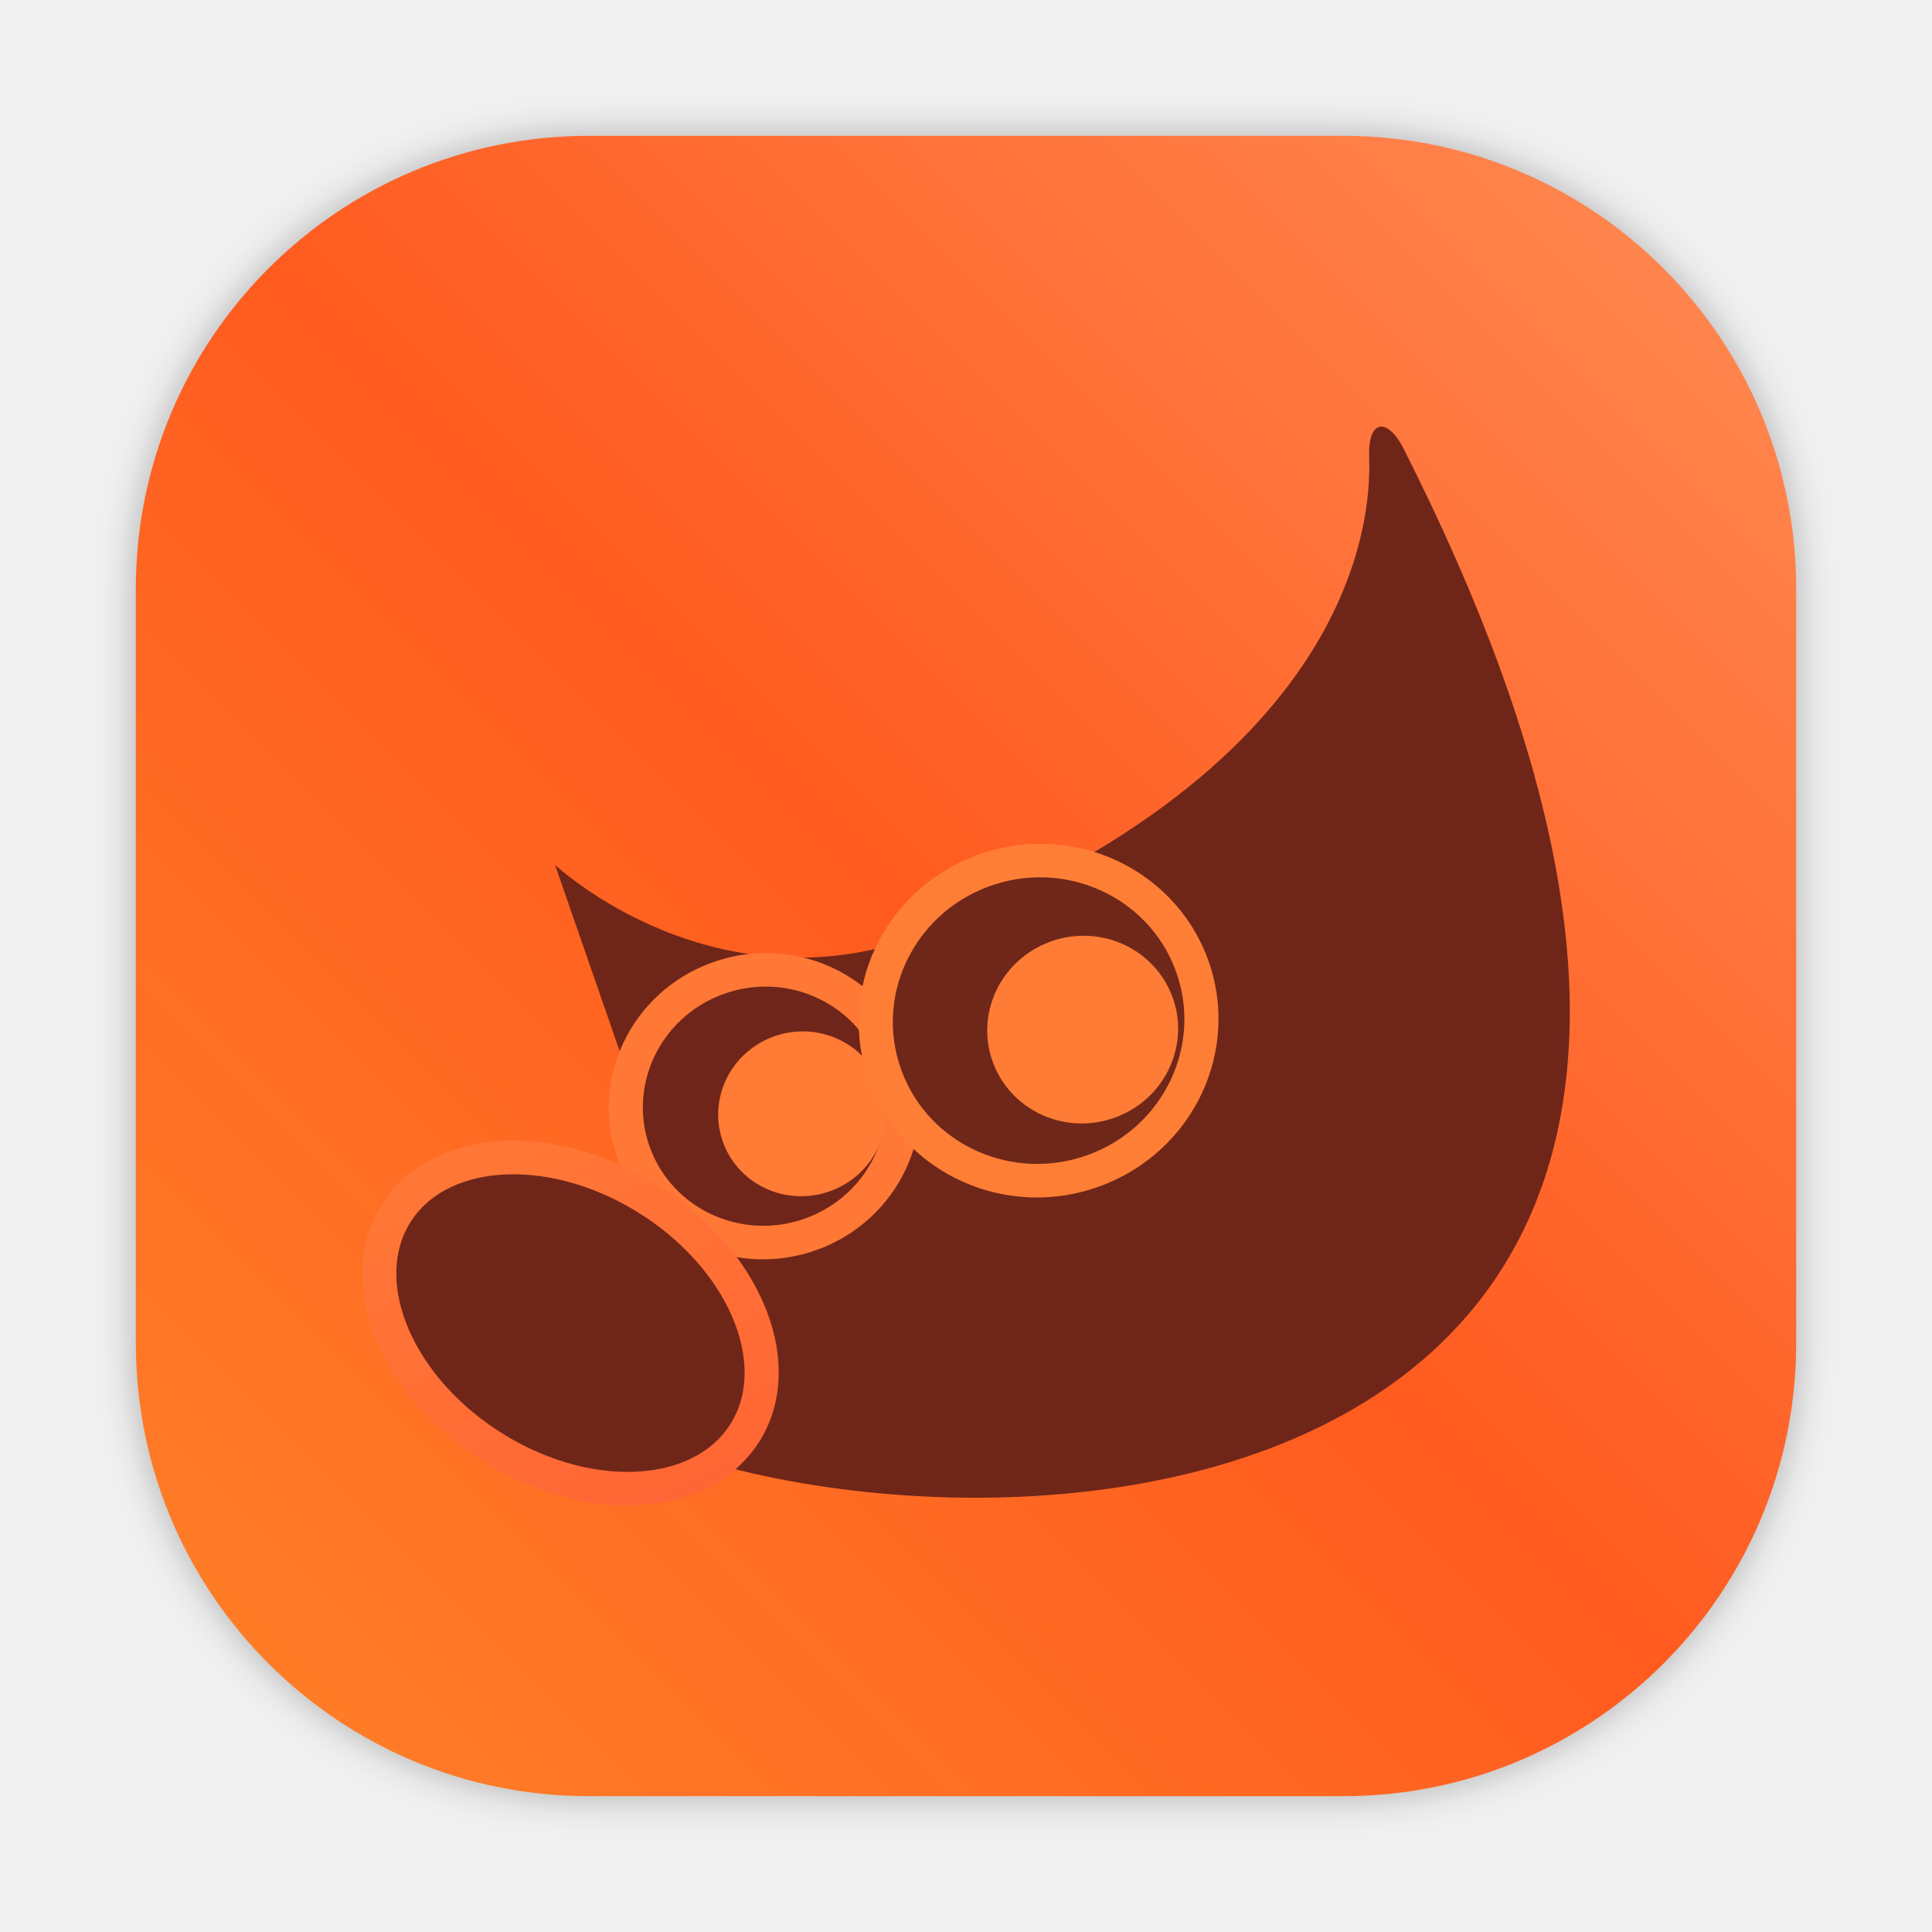
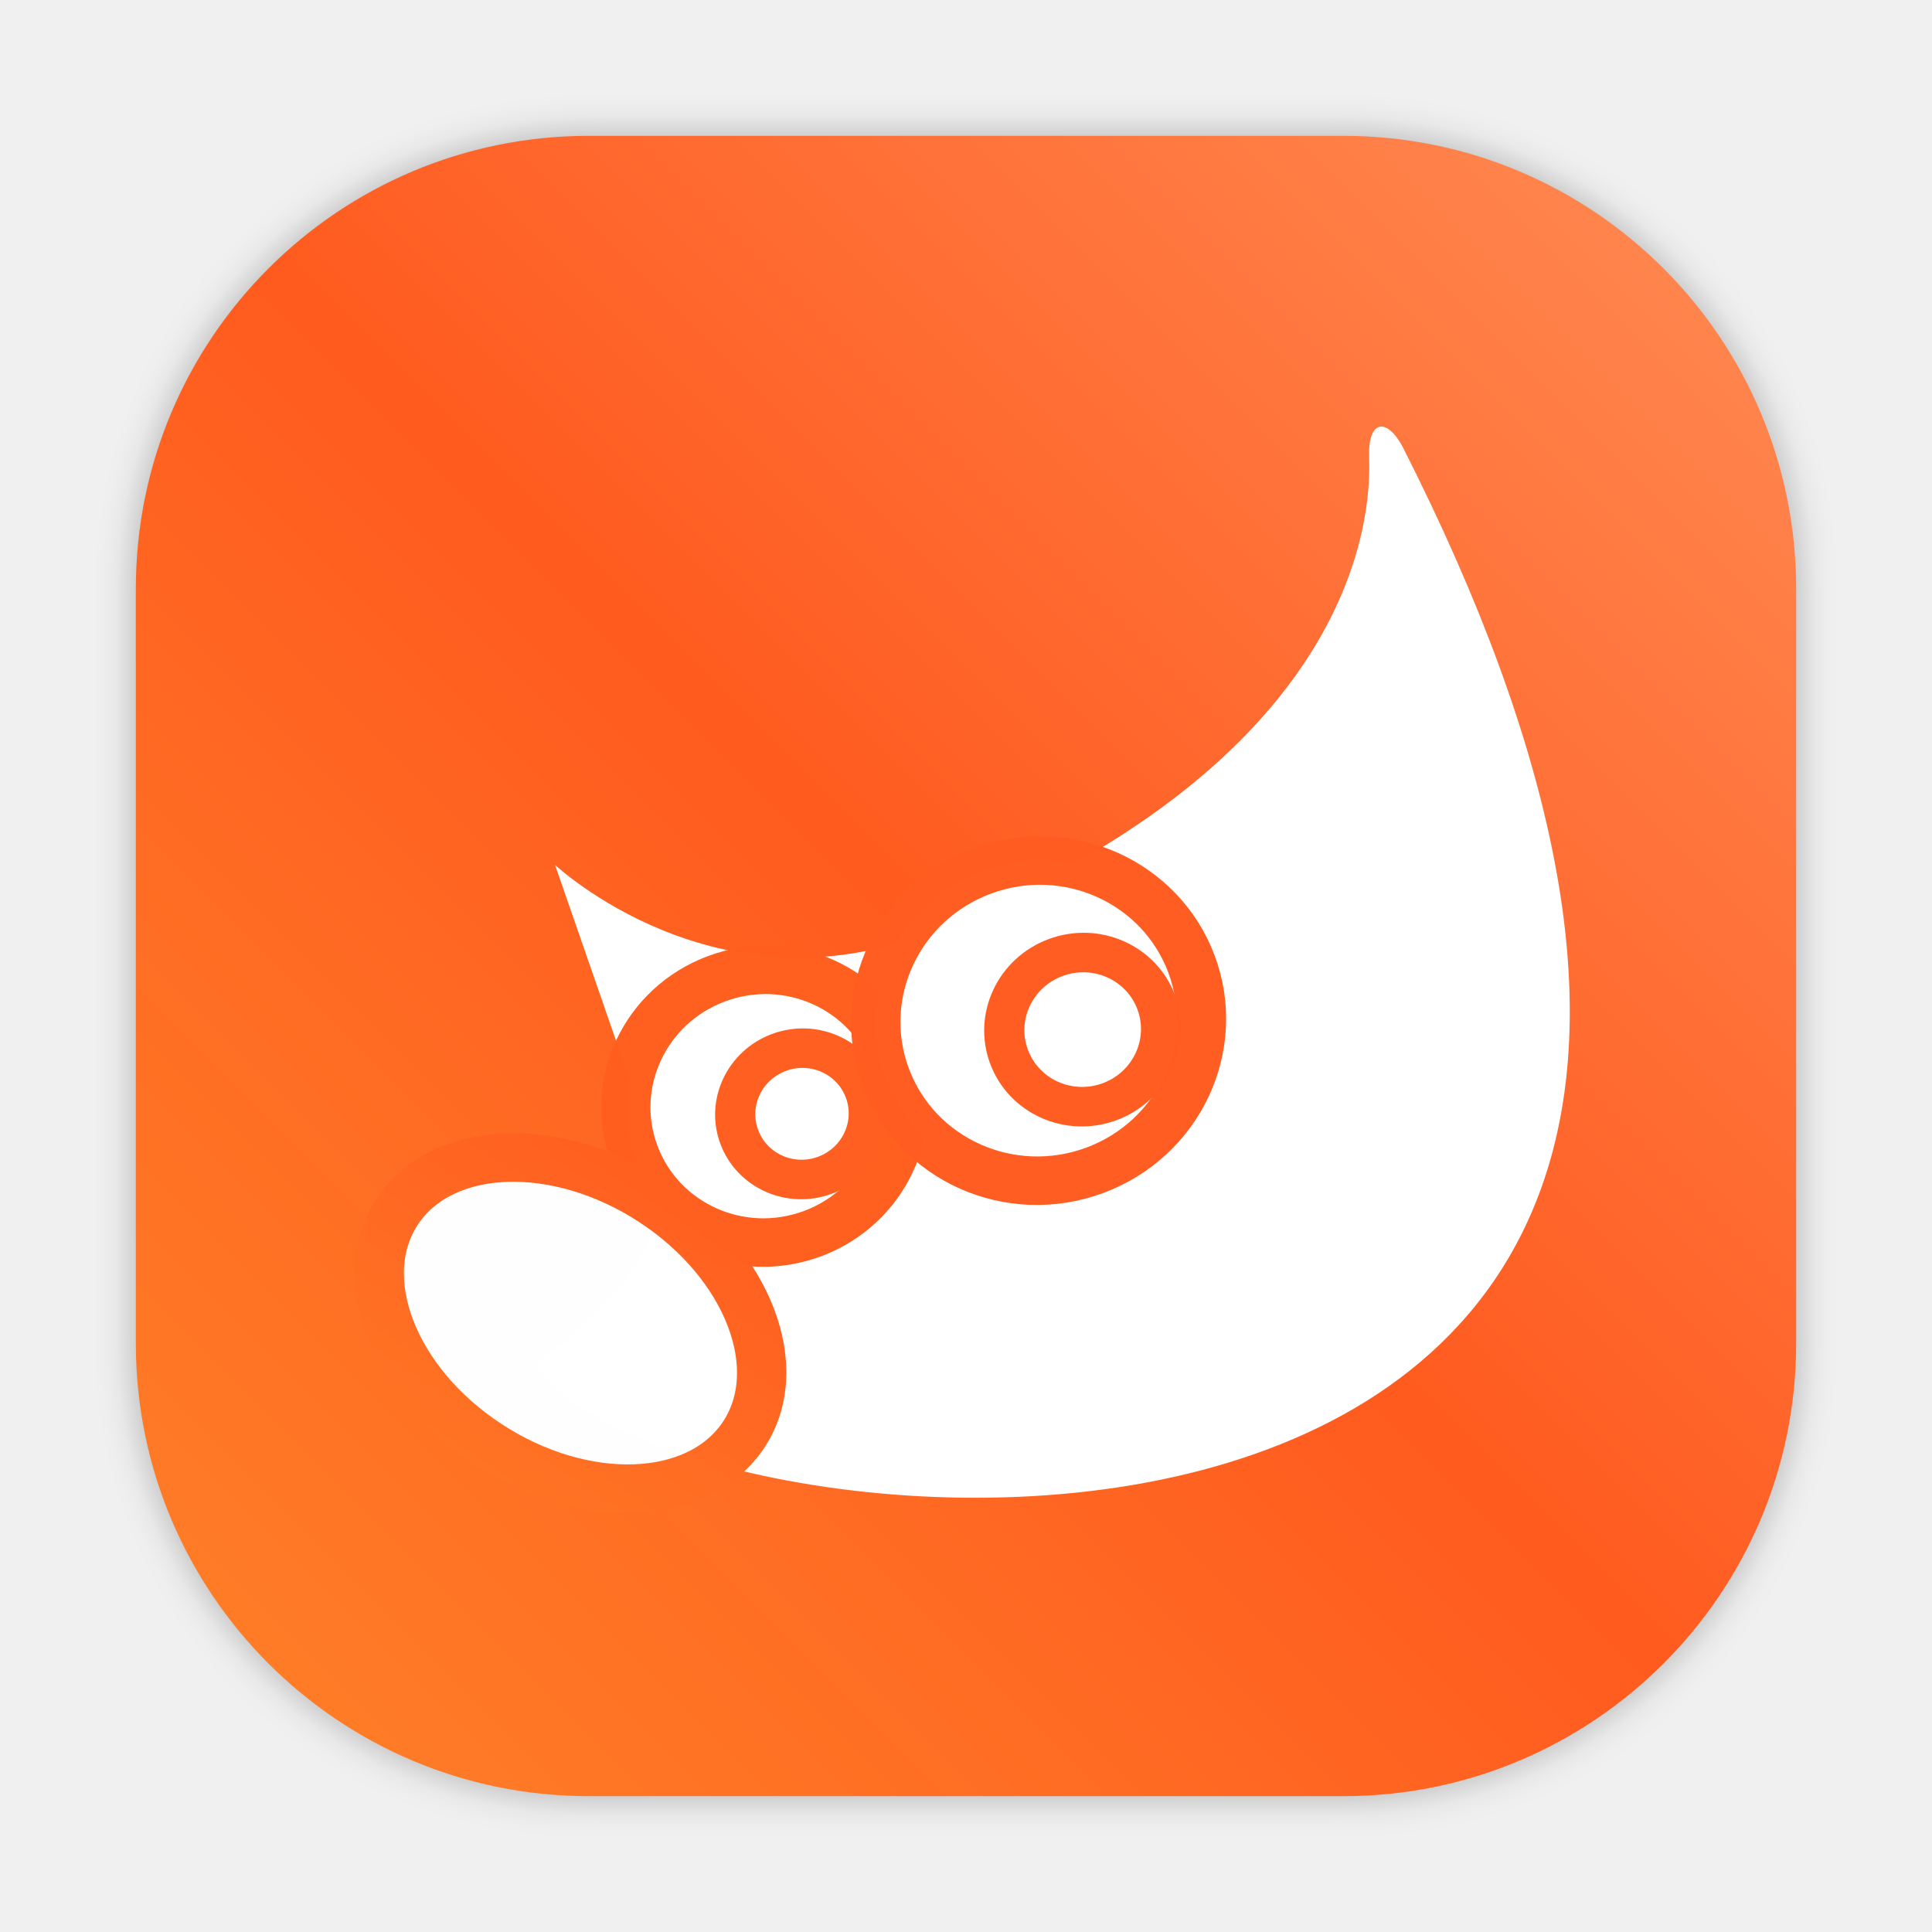
<svg xmlns="http://www.w3.org/2000/svg" xmlns:xlink="http://www.w3.org/1999/xlink" width="64" height="64" version="1.1" id="svg43">
  <defs id="defs14">
+     <linearGradient id="linearGradient13">
+       <stop style="stop-color:#ff7324;stop-opacity:1;" offset="0" id="stop13" />
+       <stop style="stop-color:#ff5f20;stop-opacity:1;" offset="1" id="stop14" />
+     </linearGradient>
+     <linearGradient id="swatch2">
+       <stop style="stop-color:#ffffff;stop-opacity:1;" offset="0" id="stop2" />
+     </linearGradient>
    <filter id="filter2761" x="-.024" y="-.024" width="1.048" height="1.048" color-interpolation-filters="sRGB">
      <feGaussianBlur stdDeviation="0.146" id="feGaussianBlur4" />
    </filter>
    <linearGradient id="linearGradient4673" x1="1.257" x2="15.644" y1="15.429" y2="1.108" gradientTransform="matrix(3.7796 0 0 3.7796 -.0026297 .81114)" gradientUnits="userSpaceOnUse">
      <stop stop-color="#ff8228" offset="0" id="stop7" />
      <stop stop-color="#ff5a1e" offset=".477" id="stop9" />
      <stop stop-color="#ff8c55" offset="1" id="stop11" />
    </linearGradient>
    <filter id="filter2761-75" x="-.024" y="-.024" width="1.048" height="1.048" color-interpolation-filters="sRGB">
      <feGaussianBlur stdDeviation="0.146" id="feGaussianBlur4-3" />
    </filter>
    <linearGradient id="linearGradient4673-5" x1="1.257" x2="15.644" y1="15.429" y2="1.108" gradientTransform="translate(-.00084584 .21466)" gradientUnits="userSpaceOnUse">
      <stop stop-color="#ff8228" offset="0" id="stop7-6" />
      <stop stop-color="#ff5a1e" offset=".477" id="stop9-2" />
      <stop stop-color="#ff8c55" offset="1" id="stop11-91" />
    </linearGradient>
    <filter color-interpolation-filters="sRGB" height="1.048" width="1.048" y="-.024" x="-.024" id="filter2761-7">
      <feGaussianBlur id="feGaussianBlur4-5" stdDeviation="0.146" />
    </filter>
    <linearGradient gradientUnits="userSpaceOnUse" gradientTransform="matrix(3.7796,0,0,3.7796,71.36771,0.81133)" y2="1.108" y1="15.429" x2="15.644" x1="1.257" id="linearGradient4673-3">
      <stop id="stop7-5" offset="0" stop-color="#ff8228" />
      <stop id="stop9-62" offset=".477" stop-color="#ff5a1e" />
      <stop id="stop11-9" offset="1" stop-color="#ff8c55" />
    </linearGradient>
    <linearGradient id="linearGradient1057">
      <stop id="stop4" offset="0" stop-color="#fff" />
      <stop id="stop6" offset="1" stop-opacity="0" stop-color="#fff" />
    </linearGradient>
    <linearGradient gradientUnits="userSpaceOnUse" gradientTransform="matrix(1.5625,0,0,1.5625,0.40633,-5.1891)" y2="52.847" y1="27.545" x2="34.999" x1="34.999" id="linearGradient982">
      <stop id="stop9-6" offset="0" stop-color="#32b4ff" />
      <stop id="stop11-7" offset="1" stop-color="#3287ff" />
    </linearGradient>
    <style id="style14" type="text/css" />
    <style id="style16" type="text/css" />
    <linearGradient gradientUnits="userSpaceOnUse" gradientTransform="matrix(1.5625,0,0,1.5625,-9.2253,1.3231)" y2="43.681" y1="18.052" x2="21.314" x1="21.314" id="linearGradient1047">
      <stop id="stop18-2" offset="0" stop-color="#14dc78" />
      <stop id="stop20" offset="1" stop-color="#14a03c" />
    </linearGradient>
    <linearGradient gradientUnits="userSpaceOnUse" gradientTransform="matrix(1.5625,0,0,1.5625,-8.1072,-10.908)" y2="37.368" y1="12.316" x2="41.729" x1="41.729" id="linearGradient1049">
      <stop id="stop23" offset="0" stop-color="#ff3c64" />
      <stop id="stop25" offset="1" stop-color="#ff4628" />
    </linearGradient>
    <linearGradient xlink:href="#linearGradient1057" gradientUnits="userSpaceOnUse" gradientTransform="matrix(1,0,0,1.2271,0.20646,-10.975)" y2="39.768" y1="32.234" x2="34.427" x1="34.427" id="linearGradient1059" />
    <linearGradient xlink:href="#linearGradient1057" gradientUnits="userSpaceOnUse" gradientTransform="matrix(1,0,0,1.2271,-12.55,-19.793)" y2="39.768" y1="32.234" x2="34.427" x1="34.427" id="linearGradient1063" />
    <linearGradient xlink:href="#linearGradient1057" gradientUnits="userSpaceOnUse" gradientTransform="matrix(1,0,0,1.2271,5.7554,-25.761)" y2="39.768" y1="32.234" x2="34.427" x1="34.427" id="linearGradient1067" />
    <filter color-interpolation-filters="sRGB" height="1.048" width="1.048" y="-.024" x="-.024" id="filter2761-5">
      <feGaussianBlur id="feGaussianBlur31" stdDeviation="0.146" />
    </filter>
    <linearGradient gradientUnits="userSpaceOnUse" gradientTransform="matrix(3.7796,0,0,3.7796,72.4059,0.53085)" y2="1.17" y1="15.576" x2="15.65" x1="1.331" id="linearGradient1024">
      <stop id="stop34" offset="0" stop-color="#dddfe1" />
      <stop id="stop36" offset="1" stop-opacity=".996" stop-color="#f3f4f6" />
    </linearGradient>
    <filter color-interpolation-filters="sRGB" height="1.048" width="1.048" y="-.024" x="-.024" id="filter2761-3">
      <feGaussianBlur id="feGaussianBlur2" stdDeviation="0.146" />
    </filter>
    <linearGradient gradientUnits="userSpaceOnUse" gradientTransform="translate(0 -.07421)" y2="1.17" y1="15.576" x2="15.65" x1="1.331" id="linearGradient1024-6">
      <stop id="stop5" offset="0" stop-color="#dddfe1" />
      <stop id="stop7-3" offset="1" stop-opacity=".996" stop-color="#f3f4f6" />
    </linearGradient>
    <filter style="color-interpolation-filters:sRGB" id="filter1057" x="-0.027" width="1.054" y="-0.027" height="1.054">
      <feGaussianBlur stdDeviation="0.619" id="feGaussianBlur1059" />
    </filter>
    <linearGradient xlink:href="#linearGradient1051" id="linearGradient1053" x1="-127" y1="60" x2="-72" y2="5" gradientUnits="userSpaceOnUse" gradientTransform="translate(131.5,-0.5099998)" />
    <linearGradient id="linearGradient1051">
      <stop style="stop-color:#ff8228;stop-opacity:1" offset="0" id="stop1047" />
      <stop id="stop963" offset="0.501" style="stop-color:#ff5a1e;stop-opacity:0.996" />
      <stop style="stop-color:#ff8c55;stop-opacity:0.996" offset="1" id="stop1049" />
    </linearGradient>
+     <linearGradient xlink:href="#linearGradient13" id="linearGradient14" x1="1.045" y1="27.229" x2="11.153" y2="27.229" gradientUnits="userSpaceOnUse" />
  </defs>
  <linearGradient id="b" x1="1.406" x2="8.576" y1="32.35" y2="20.11" gradientUnits="userSpaceOnUse">
-     <stop stop-color="#ff6535" offset="0" id="stop16" />
-     <stop stop-color="#ff7936" offset="1" id="stop18" />
+     <stop stop-color="#ff6535" offset="0" id="stop16" style="stop-color:#ff3c05;stop-opacity:1;" />
+     <stop stop-color="#ff7936" offset="1" id="stop18" style="stop-color:#ff6d10;stop-opacity:1;" />
  </linearGradient>
-   <rect ry="15" y="4.5" x="4.5" height="55" width="55" id="rect1055" style="opacity:0.3;fill:#141414;fill-opacity:1;stroke-width:2.744;stroke-linecap:round;filter:url(#filter1057)" />
-   <rect style="fill:url(#linearGradient1053);fill-opacity:1;stroke-width:2.744;stroke-linecap:round" id="rect1045" width="55" height="55" x="4.5" y="4.5" ry="15" />
-   <g transform="matrix(1.1456 0 0 1.1456 -5.2014 -2.2127)" id="g41">
-     <path d="m20.589 26.939s4.673 4.393 10.845 1.939c12.933-5.146 12.729-12.661 12.696-13.744-0.032-1.083 0.523-1.123 0.972-0.276 18.406 36.274-21.466 32.529-25.076 26.527 5.994-4.406 2.977-7.489 2.977-7.489z" fill="#6f2619" fill-rule="evenodd" stroke-width=".978" id="path25" />
-     <path d="m45.01 17.268c-0.206 1.033-0.613 2.326-1.44 3.727-1.699 2.878-5.119 6.19-11.754 8.83-3.877 1.542-7.096 0.626-9.26-0.449l1.4 4.097c0.268 0.333 0.856 1.119 0.864 2.488 0.008 1.473-1.015 3.361-3.246 5.33 0.409 0.388 0.813 0.777 1.762 1.188 1.293 0.56 2.984 1.053 4.888 1.355 3.809 0.605 8.411 0.498 12.236-0.844 3.825-1.342 6.859-3.81 7.972-8.109 1.026-3.963 0.24-9.741-3.421-17.612z" fill="none" opacity=".185" stroke-width=".978" id="path27" />
-     <g transform="matrix(.92622 -.34236 .33914 .9072 6.7519 19.18)" fill-rule="evenodd" stroke-miterlimit="10" id="g39">
-       <path transform="matrix(1.2778 0 0 1.2778 -75.127 -6.5078)" d="m72.655 21.837a3.182 3.182 0 1 1-6.364 0 3.182 3.182 0 1 1 6.364 0z" fill="#6f2519" stroke="#ff7836" stroke-width=".783" id="path29" />
-       <path transform="rotate(-35.808 3.3629 26.345)" d="m10.43 27.229a4.331 6.099 0 1 1-8.662 0 4.331 6.099 0 1 1 8.662 0z" fill="#6f2619" stroke="url(#b)" id="path31" />
-       <path transform="matrix(.85185 0 0 .85185 -3.9268 3.3955)" d="m24.042 21.837a2.298 2.298 0 1 1-4.596 0 2.298 2.298 0 1 1 4.596 0z" fill="#ff7c36" stroke="#ff7b36" stroke-width="1.174" id="path33" />
-       <path transform="matrix(1.5 0 0 1.5 -82.168 -10.919)" d="m72.655 21.837a3.182 3.182 0 1 1-6.364 0 3.182 3.182 0 1 1 6.364 0z" fill="#6f2719" stroke="#ff7e36" stroke-width=".667" id="path35" />
-       <path transform="translate(1.4142 .70711)" d="m24.042 21.837a2.298 2.298 0 1 1-4.596 0 2.298 2.298 0 1 1 4.596 0z" fill="#ff7c36" stroke="#ff7c36" id="path37" />
+   <g id="g1">
+     <rect ry="15" y="4.5" x="4.5" height="55" width="55" id="rect1055" style="opacity:0.3;fill:#141414;fill-opacity:1;stroke-width:2.744;stroke-linecap:round;filter:url(#filter1057)" />
+     <rect style="fill:url(#linearGradient1053);fill-opacity:1;stroke-width:2.744;stroke-linecap:round" id="rect1045" width="55" height="55" x="4.5" y="4.5" ry="15" />
+   </g>
+   <g transform="matrix(1.1456,0,0,1.1456,-5.2014,-2.2127)" id="g41" style="fill:#ffffff;fill-opacity:1">
+     <path d="m20.589 26.939s4.673 4.393 10.845 1.939c12.933-5.146 12.729-12.661 12.696-13.744-0.032-1.083 0.523-1.123 0.972-0.276 18.406 36.274-21.466 32.529-25.076 26.527 5.994-4.406 2.977-7.489 2.977-7.489z" fill="#6f2619" fill-rule="evenodd" stroke-width=".978" id="path25" style="fill:#ffffff;fill-opacity:1" />
+     <path d="m45.01 17.268c-0.206 1.033-0.613 2.326-1.44 3.727-1.699 2.878-5.119 6.19-11.754 8.83-3.877 1.542-7.096 0.626-9.26-0.449l1.4 4.097c0.268 0.333 0.856 1.119 0.864 2.488 0.008 1.473-1.015 3.361-3.246 5.33 0.409 0.388 0.813 0.777 1.762 1.188 1.293 0.56 2.984 1.053 4.888 1.355 3.809 0.605 8.411 0.498 12.236-0.844 3.825-1.342 6.859-3.81 7.972-8.109 1.026-3.963 0.24-9.741-3.421-17.612z" fill="none" opacity=".185" stroke-width=".978" id="path27" style="fill:#ffffff;fill-opacity:1" />
+     <g transform="matrix(.92622 -.34236 .33914 .9072 6.7519 19.18)" fill-rule="evenodd" stroke-miterlimit="10" id="g39" style="fill:#ffffff;fill-opacity:1">
+       <path transform="matrix(1.2778,0,0,1.2778,-75.127,-6.5078)" d="m 72.655,21.837 a 3.182,3.182 0 1 1 -6.364,0 3.182,3.182 0 1 1 6.364,0 z" fill="#6f2519" stroke="#ff7836" stroke-width="0.783" id="path29" style="display:inline;fill:#ffffff;fill-opacity:1;fill-rule:evenodd;stroke:#ff5f1f;stroke-opacity:0.996;stroke-width:1.132;stroke-dasharray:none" />
+       <path transform="rotate(-35.808 3.3629 26.345)" d="m10.43 27.229a4.331 6.099 0 1 1-8.662 0 4.331 6.099 0 1 1 8.662 0z" fill="#6f2619" stroke="url(#b)" id="path31" style="fill:#ffffff;fill-opacity:0.996;stroke-width:1.446;stroke-dasharray:none;stroke:url(#linearGradient14);stroke-opacity:1" />
+       <path transform="matrix(.85185 0 0 .85185 -3.9268 3.3955)" d="m24.042 21.837a2.298 2.298 0 1 1-4.596 0 2.298 2.298 0 1 1 4.596 0z" fill="#ff7c36" stroke="#ff7b36" stroke-width="1.174" id="path33" style="fill:#ffffff;fill-opacity:1;stroke:#ff5f20;stroke-opacity:1;stroke-width:1.383;stroke-dasharray:none" />
+       <path transform="matrix(1.5 0 0 1.5 -82.168 -10.919)" d="m72.655 21.837a3.182 3.182 0 1 1-6.364 0 3.182 3.182 0 1 1 6.364 0z" fill="#6f2719" stroke="#ff7e36" stroke-width=".667" id="path35" style="fill:#ffffff;fill-opacity:1;stroke:#ff5d22;stroke-opacity:0.996;stroke-width:0.964;stroke-dasharray:none" />
+       <path transform="translate(1.4142 .70711)" d="m24.042 21.837a2.298 2.298 0 1 1-4.596 0 2.298 2.298 0 1 1 4.596 0z" fill="#ff7c36" stroke="#ff7c36" id="path37" style="fill:#ffffff;fill-opacity:1;stroke:#ff5d22;stroke-opacity:0.996;stroke-width:1.178;stroke-dasharray:none" />
    </g>
  </g>
-   <circle cx="-1359.518" cy="-1290.329" r="0" fill="#5e4aa6" id="circle41" style="stroke-width:1" />
-   <circle cx="-259.968" cy="-24.874" r="0" fill="#5e4aa6" fill-rule="evenodd" id="circle43" style="stroke-width:1" />
</svg>
